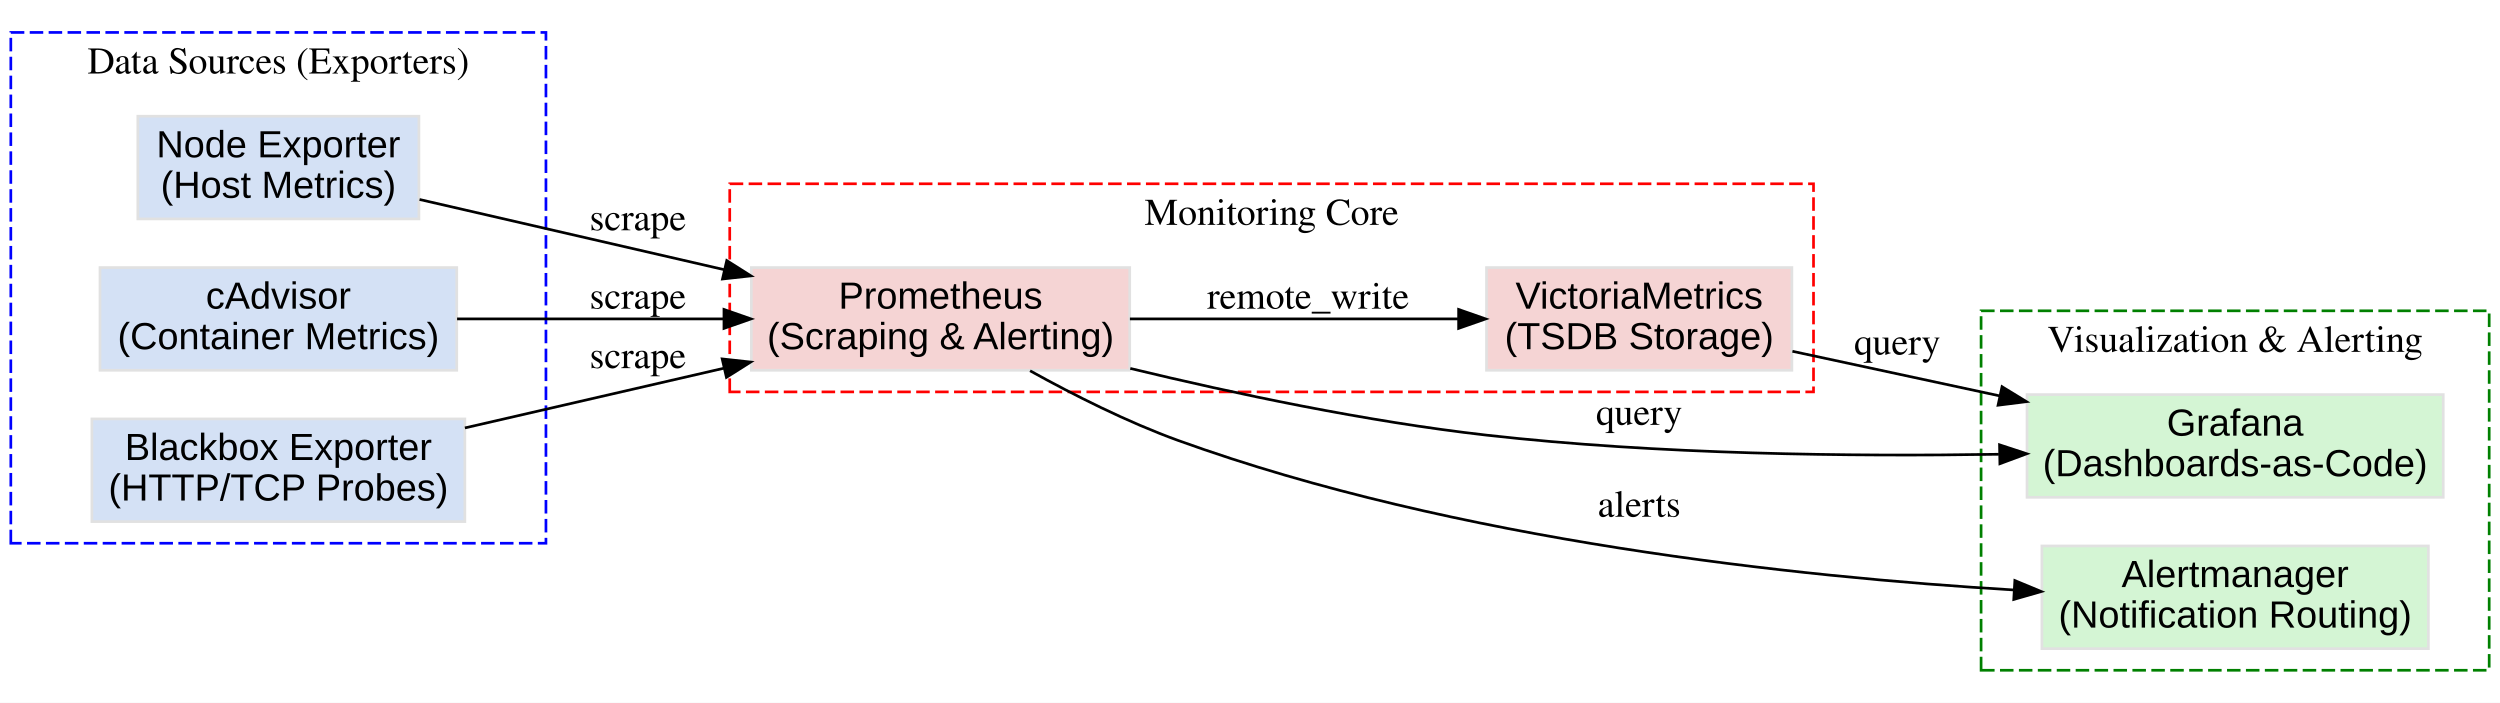
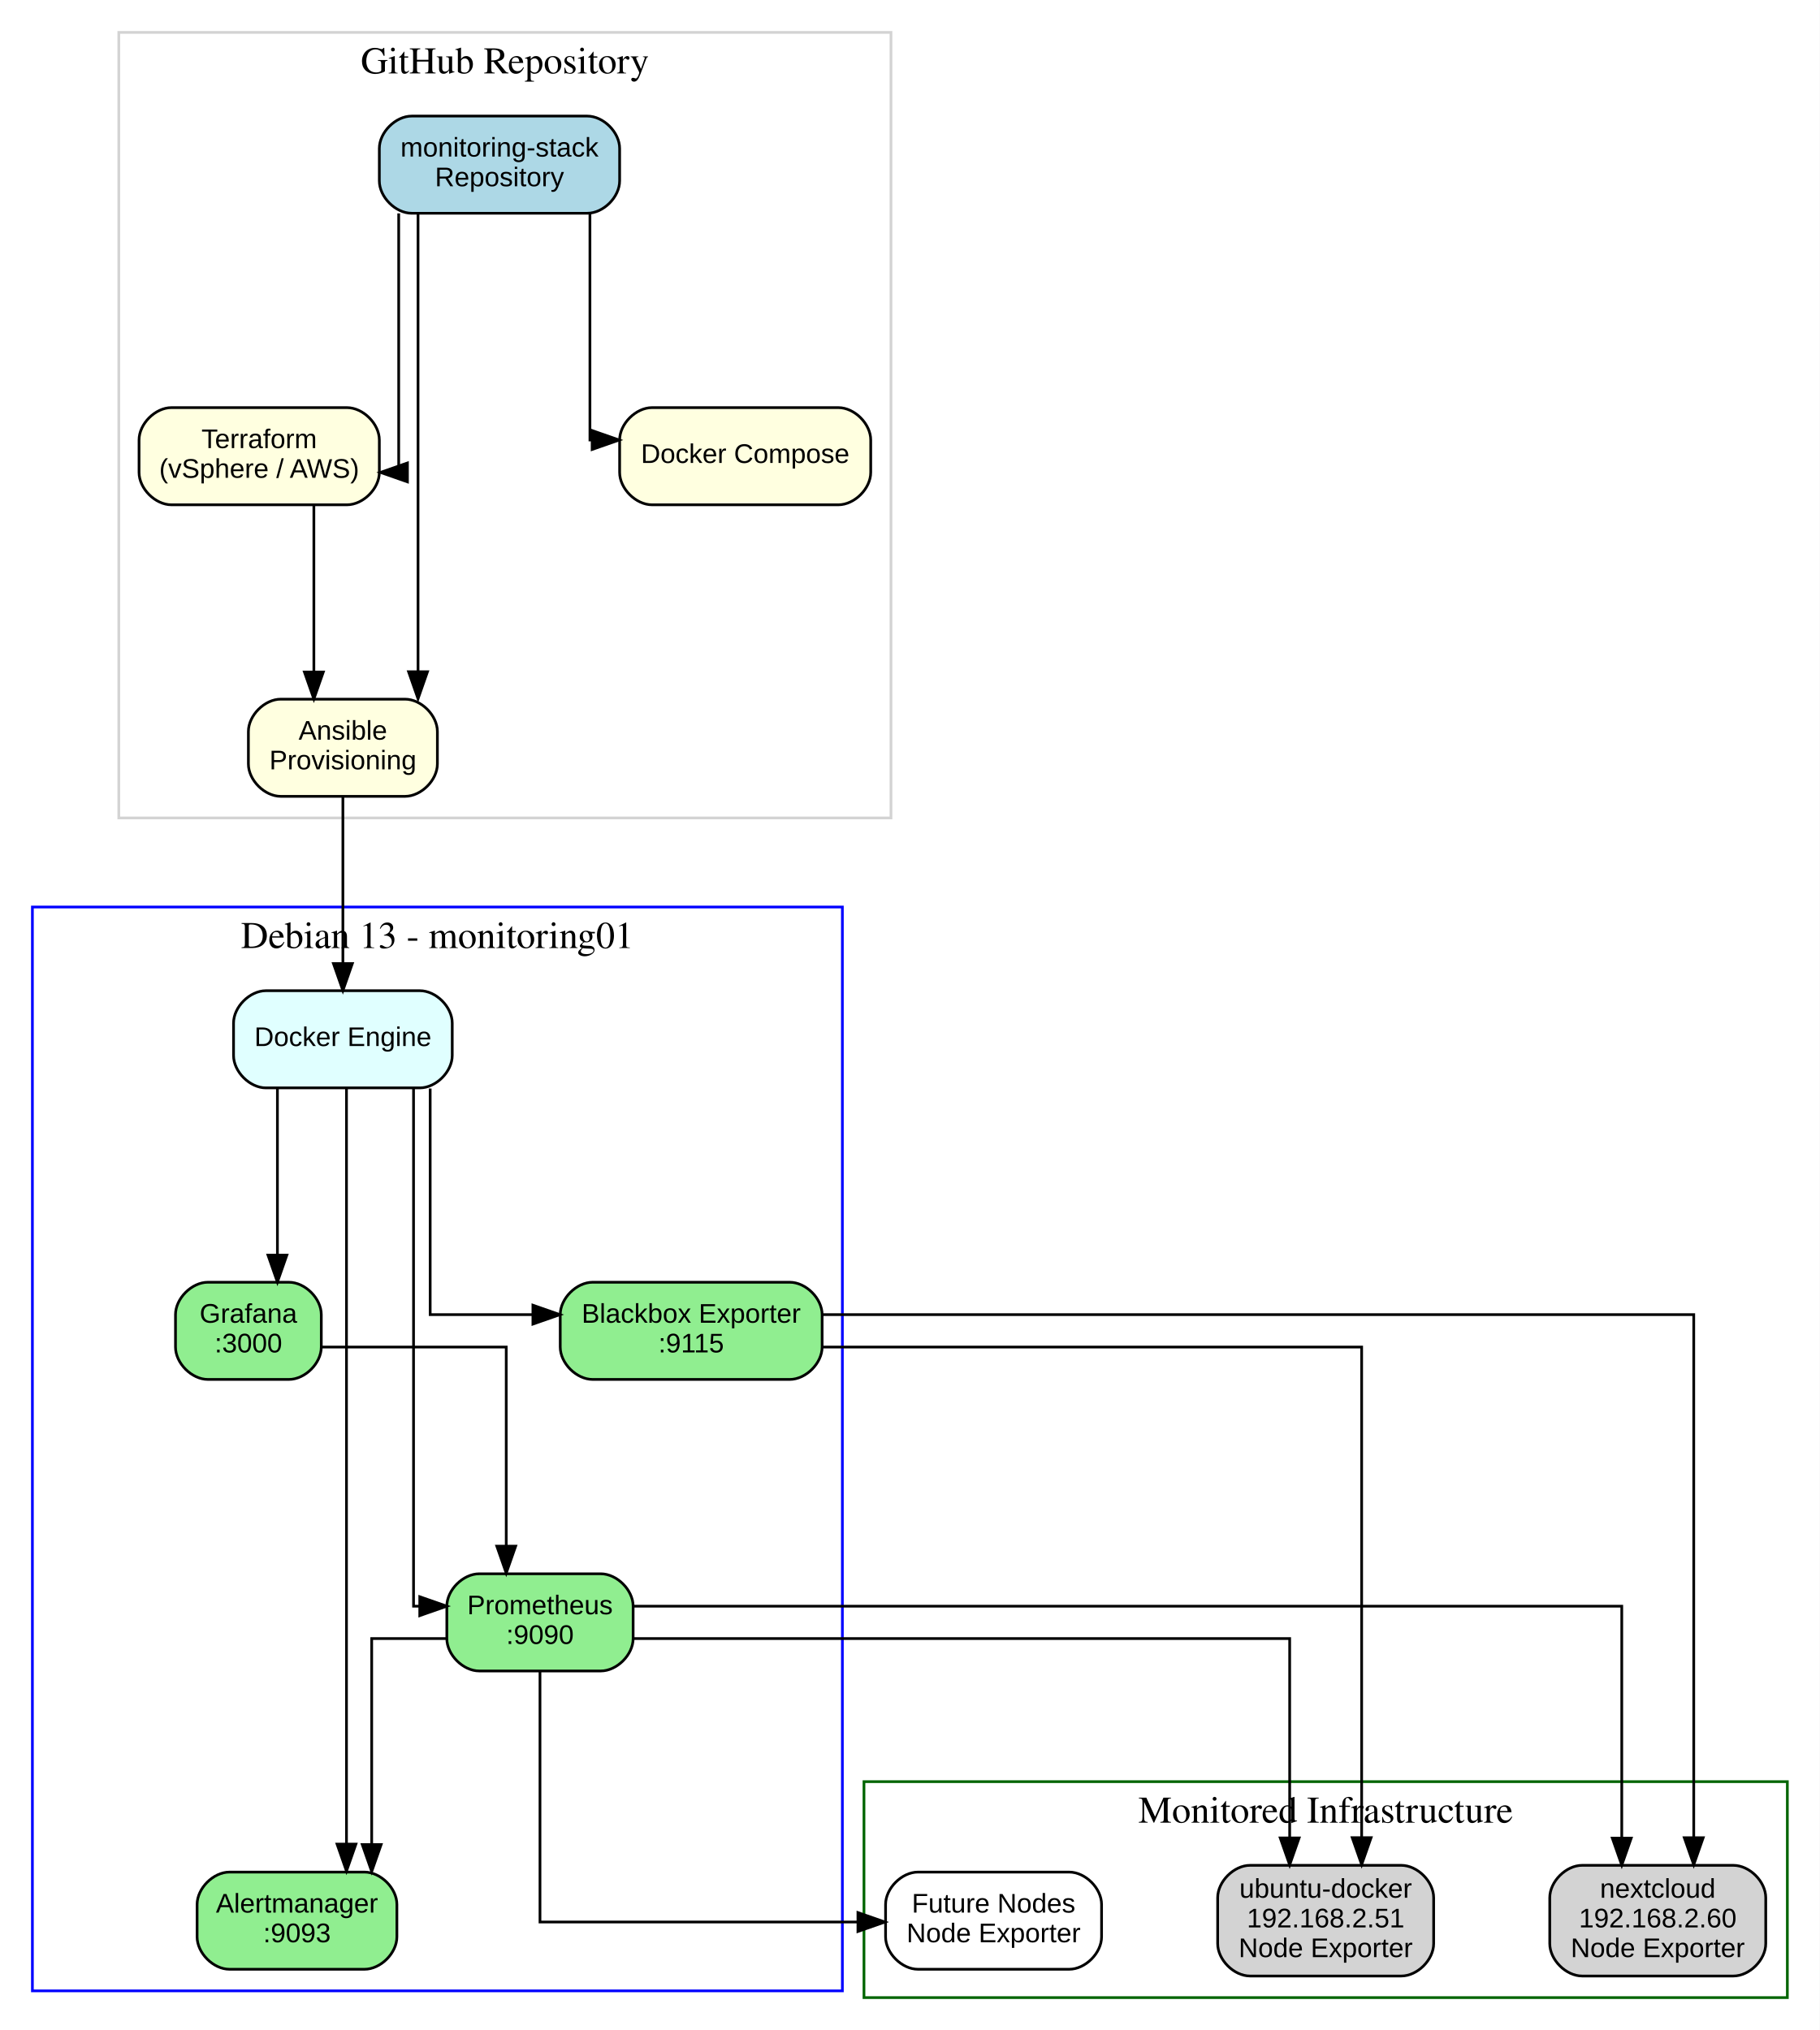
- <svg xmlns="http://www.w3.org/2000/svg" width="925pt" height="260pt" viewBox="0.00 0.00 925.00 260.00">
-   <g id="graph0" class="graph" transform="scale(1 1) rotate(0) translate(4 256)">
-     <polygon fill="white" stroke="transparent" points="-4,4 -4,-256 921,-256 921,4 -4,4" />
+ <svg xmlns="http://www.w3.org/2000/svg" width="674pt" height="752pt" viewBox="0.00 0.00 674.00 752.00">
+   <g id="graph0" class="graph" transform="scale(1 1) rotate(0) translate(4 748)">
+     <polygon fill="white" stroke="transparent" points="-4,4 -4,-748 670,-748 670,4 -4,4" />
    <g id="clust1" class="cluster">
-       <polygon fill="none" stroke="blue" stroke-dasharray="5,2" points="0,-55 0,-244 198,-244 198,-55 0,-55" />
-       <text text-anchor="middle" x="99" y="-228.8" font-family="Times,serif" font-size="14.00">Data Sources (Exporters)</text>
+       <polygon fill="white" stroke="lightgrey" points="40,-445 40,-736 326,-736 326,-445 40,-445" />
+       <text text-anchor="middle" x="183" y="-720.8" font-family="Times,serif" font-size="14.00">GitHub Repository</text>
    </g>
    <g id="clust2" class="cluster">
-       <polygon fill="none" stroke="red" stroke-dasharray="5,2" points="266,-111 266,-188 667,-188 667,-111 266,-111" />
-       <text text-anchor="middle" x="466.5" y="-172.8" font-family="Times,serif" font-size="14.00">Monitoring Core</text>
+       <polygon fill="white" stroke="blue" points="8,-10.5 8,-412 308,-412 308,-10.5 8,-10.5" />
+       <text text-anchor="middle" x="158" y="-396.8" font-family="Times,serif" font-size="14.00">Debian 13 - monitoring01</text>
    </g>
    <g id="clust3" class="cluster">
-       <polygon fill="none" stroke="green" stroke-dasharray="5,2" points="729,-8 729,-141 917,-141 917,-8 729,-8" />
-       <text text-anchor="middle" x="823" y="-125.8" font-family="Times,serif" font-size="14.00">Visualization &amp; Alerting</text>
+       <polygon fill="white" stroke="darkgreen" points="316,-8 316,-88 658,-88 658,-8 316,-8" />
+       <text text-anchor="middle" x="487" y="-72.8" font-family="Times,serif" font-size="14.00">Monitored Infrastructure</text>
    </g>
    <g id="node1" class="node">
-       <polygon fill="#d4e1f5" stroke="#e1e1e1" points="151,-213 47,-213 47,-175 151,-175 151,-213" />
-       <text text-anchor="middle" x="99" y="-197.8" font-family="Arial" font-size="14.00">Node Exporter</text>
-       <text text-anchor="middle" x="99" y="-182.8" font-family="Arial" font-size="14.00">(Host Metrics)</text>
+       <path fill="lightblue" stroke="black" d="M213.5,-705C213.5,-705 148.5,-705 148.5,-705 142.5,-705 136.5,-699 136.5,-693 136.5,-693 136.5,-681 136.5,-681 136.5,-675 142.5,-669 148.5,-669 148.5,-669 213.5,-669 213.5,-669 219.5,-669 225.5,-675 225.5,-681 225.5,-681 225.5,-693 225.5,-693 225.5,-699 219.5,-705 213.5,-705" />
+       <text text-anchor="middle" x="181" y="-690" font-family="Arial" font-size="10.00">monitoring-stack</text>
+       <text text-anchor="middle" x="181" y="-679" font-family="Arial" font-size="10.00">Repository</text>
+     </g>
+     <g id="node2" class="node">
+       <path fill="lightyellow" stroke="black" d="M124.5,-597C124.5,-597 59.5,-597 59.5,-597 53.5,-597 47.5,-591 47.5,-585 47.5,-585 47.5,-573 47.5,-573 47.5,-567 53.5,-561 59.5,-561 59.5,-561 124.5,-561 124.5,-561 130.5,-561 136.5,-567 136.5,-573 136.5,-573 136.5,-585 136.5,-585 136.5,-591 130.5,-597 124.5,-597" />
+       <text text-anchor="middle" x="92" y="-582" font-family="Arial" font-size="10.00">Terraform</text>
+       <text text-anchor="middle" x="92" y="-571" font-family="Arial" font-size="10.00">(vSphere / AWS)</text>
+     </g>
+     <g id="edge1" class="edge">
+       <path fill="none" stroke="black" d="M143.67,-668.94C143.67,-636.79 143.67,-573 143.67,-573 143.67,-573 142.99,-573 142.99,-573" />
+       <polygon fill="black" stroke="black" points="146.91,-569.5 136.91,-573 146.91,-576.5 146.91,-569.5" />
+     </g>
+     <g id="node3" class="node">
+       <path fill="lightyellow" stroke="black" d="M146,-489C146,-489 100,-489 100,-489 94,-489 88,-483 88,-477 88,-477 88,-465 88,-465 88,-459 94,-453 100,-453 100,-453 146,-453 146,-453 152,-453 158,-459 158,-465 158,-465 158,-477 158,-477 158,-483 152,-489 146,-489" />
+       <text text-anchor="middle" x="123" y="-474" font-family="Arial" font-size="10.00">Ansible</text>
+       <text text-anchor="middle" x="123" y="-463" font-family="Arial" font-size="10.00">Provisioning</text>
+     </g>
+     <g id="edge2" class="edge">
+       <path fill="none" stroke="black" d="M150.83,-668.96C150.83,-668.96 150.83,-499.15 150.83,-499.15" />
+       <polygon fill="black" stroke="black" points="154.33,-499.15 150.83,-489.15 147.33,-499.15 154.33,-499.15" />
    </g>
    <g id="node4" class="node">
-       <polygon fill="#f5d4d4" stroke="#e1e1e1" points="414,-157 274,-157 274,-119 414,-119 414,-157" />
-       <text text-anchor="middle" x="344" y="-141.8" font-family="Arial" font-size="14.00">Prometheus</text>
-       <text text-anchor="middle" x="344" y="-126.8" font-family="Arial" font-size="14.00">(Scraping &amp; Alerting)</text>
-     </g>
-     <g id="edge1" class="edge">
-       <path fill="none" stroke="black" d="M151.24,-182.19C183.96,-174.65 227.04,-164.72 264.08,-156.19" />
-       <polygon fill="black" stroke="black" points="264.9,-159.59 273.85,-153.93 263.32,-152.77 264.9,-159.59" />
-       <text text-anchor="middle" x="232" y="-170.8" font-family="Times,serif" font-size="14.00">scrape</text>
-     </g>
-     <g id="node2" class="node">
-       <polygon fill="#d4e1f5" stroke="#e1e1e1" points="165,-157 33,-157 33,-119 165,-119 165,-157" />
-       <text text-anchor="middle" x="99" y="-141.8" font-family="Arial" font-size="14.00">cAdvisor</text>
-       <text text-anchor="middle" x="99" y="-126.8" font-family="Arial" font-size="14.00">(Container Metrics)</text>
-     </g>
-     <g id="edge2" class="edge">
-       <path fill="none" stroke="black" d="M165.12,-138C195.44,-138 231.78,-138 263.68,-138" />
-       <polygon fill="black" stroke="black" points="263.87,-141.5 273.87,-138 263.87,-134.5 263.87,-141.5" />
-       <text text-anchor="middle" x="232" y="-141.8" font-family="Times,serif" font-size="14.00">scrape</text>
-     </g>
-     <g id="node3" class="node">
-       <polygon fill="#d4e1f5" stroke="#e1e1e1" points="168,-101 30,-101 30,-63 168,-63 168,-101" />
-       <text text-anchor="middle" x="99" y="-85.8" font-family="Arial" font-size="14.00">Blackbox Exporter</text>
-       <text text-anchor="middle" x="99" y="-70.8" font-family="Arial" font-size="14.00">(HTTP/TCP Probes)</text>
+       <path fill="lightyellow" stroke="black" d="M306.5,-597C306.5,-597 237.5,-597 237.5,-597 231.5,-597 225.5,-591 225.5,-585 225.5,-585 225.5,-573 225.5,-573 225.5,-567 231.5,-561 237.5,-561 237.5,-561 306.5,-561 306.5,-561 312.5,-561 318.5,-567 318.5,-573 318.5,-573 318.5,-585 318.5,-585 318.5,-591 312.5,-597 306.5,-597" />
+       <text text-anchor="middle" x="272" y="-576.5" font-family="Arial" font-size="10.00">Docker Compose</text>
    </g>
    <g id="edge3" class="edge">
-       <path fill="none" stroke="black" d="M168.01,-97.67C197.79,-104.53 232.91,-112.63 263.85,-119.76" />
-       <polygon fill="black" stroke="black" points="263.21,-123.2 273.74,-122.04 264.78,-116.38 263.21,-123.2" />
-       <text text-anchor="middle" x="232" y="-119.8" font-family="Times,serif" font-size="14.00">scrape</text>
+       <path fill="none" stroke="black" d="M214.5,-668.76C214.5,-639.43 214.5,-585 214.5,-585 214.5,-585 215.58,-585 215.58,-585" />
+       <polygon fill="black" stroke="black" points="215.32,-588.5 225.32,-585 215.32,-581.5 215.32,-588.5" />
+     </g>
+     <g id="edge8" class="edge">
+       <path fill="none" stroke="black" d="M112.25,-560.68C112.25,-560.68 112.25,-499.05 112.25,-499.05" />
+       <polygon fill="black" stroke="black" points="115.75,-499.05 112.25,-489.05 108.75,-499.05 115.75,-499.05" />
    </g>
    <g id="node5" class="node">
-       <polygon fill="#f5d4d4" stroke="#e1e1e1" points="659,-157 546,-157 546,-119 659,-119 659,-157" />
-       <text text-anchor="middle" x="602.5" y="-141.8" font-family="Arial" font-size="14.00">VictoriaMetrics</text>
-       <text text-anchor="middle" x="602.5" y="-126.8" font-family="Arial" font-size="14.00">(TSDB Storage)</text>
+       <path fill="lightcyan" stroke="black" d="M151.5,-381C151.5,-381 94.5,-381 94.5,-381 88.5,-381 82.5,-375 82.5,-369 82.5,-369 82.5,-357 82.5,-357 82.5,-351 88.5,-345 94.5,-345 94.5,-345 151.5,-345 151.5,-345 157.5,-345 163.5,-351 163.5,-357 163.5,-357 163.5,-369 163.5,-369 163.5,-375 157.5,-381 151.5,-381" />
+       <text text-anchor="middle" x="123" y="-360.5" font-family="Arial" font-size="10.00">Docker Engine</text>
+     </g>
+     <g id="edge9" class="edge">
+       <path fill="none" stroke="black" d="M123,-452.68C123,-452.68 123,-391.05 123,-391.05" />
+       <polygon fill="black" stroke="black" points="126.5,-391.05 123,-381.05 119.5,-391.05 126.5,-391.05" />
+     </g>
+     <g id="node6" class="node">
+       <path fill="lightgreen" stroke="black" d="M103,-273C103,-273 73,-273 73,-273 67,-273 61,-267 61,-261 61,-261 61,-249 61,-249 61,-243 67,-237 73,-237 73,-237 103,-237 103,-237 109,-237 115,-243 115,-249 115,-249 115,-261 115,-261 115,-267 109,-273 103,-273" />
+       <text text-anchor="middle" x="88" y="-258" font-family="Arial" font-size="10.00">Grafana</text>
+       <text text-anchor="middle" x="88" y="-247" font-family="Arial" font-size="10.00">:3000</text>
    </g>
    <g id="edge4" class="edge">
-       <path fill="none" stroke="black" d="M414.07,-138C451.78,-138 498.23,-138 535.45,-138" />
-       <polygon fill="black" stroke="black" points="535.69,-141.5 545.69,-138 535.69,-134.5 535.69,-141.5" />
-       <text text-anchor="middle" x="480" y="-141.8" font-family="Times,serif" font-size="14.00">remote_write</text>
+       <path fill="none" stroke="black" d="M98.75,-344.68C98.75,-344.68 98.75,-283.05 98.75,-283.05" />
+       <polygon fill="black" stroke="black" points="102.25,-283.05 98.75,-273.05 95.25,-283.05 102.25,-283.05" />
    </g>
-     <g id="node6" class="node">
-       <polygon fill="#d4f5d4" stroke="#e1e1e1" points="900,-110 746,-110 746,-72 900,-72 900,-110" />
-       <text text-anchor="middle" x="823" y="-94.8" font-family="Arial" font-size="14.00">Grafana</text>
-       <text text-anchor="middle" x="823" y="-79.8" font-family="Arial" font-size="14.00">(Dashboards-as-Code)</text>
+     <g id="node7" class="node">
+       <path fill="lightgreen" stroke="black" d="M218.5,-165C218.5,-165 173.5,-165 173.5,-165 167.5,-165 161.5,-159 161.5,-153 161.5,-153 161.5,-141 161.5,-141 161.5,-135 167.5,-129 173.5,-129 173.5,-129 218.5,-129 218.5,-129 224.5,-129 230.5,-135 230.5,-141 230.5,-141 230.5,-153 230.5,-153 230.5,-159 224.5,-165 218.5,-165" />
+       <text text-anchor="middle" x="196" y="-150" font-family="Arial" font-size="10.00">Prometheus</text>
+       <text text-anchor="middle" x="196" y="-139" font-family="Arial" font-size="10.00">:9090</text>
+     </g>
+     <g id="edge5" class="edge">
+       <path fill="none" stroke="black" d="M149.17,-344.73C149.17,-293.64 149.17,-153 149.17,-153 149.17,-153 151.47,-153 151.47,-153" />
+       <polygon fill="black" stroke="black" points="151.47,-156.5 161.47,-153 151.47,-149.5 151.47,-156.5" />
+     </g>
+     <g id="node8" class="node">
+       <path fill="lightgreen" stroke="black" d="M131,-54.5C131,-54.5 81,-54.5 81,-54.5 75,-54.5 69,-48.5 69,-42.5 69,-42.5 69,-30.5 69,-30.5 69,-24.5 75,-18.5 81,-18.5 81,-18.5 131,-18.5 131,-18.5 137,-18.5 143,-24.5 143,-30.5 143,-30.5 143,-42.5 143,-42.5 143,-48.5 137,-54.5 131,-54.5" />
+       <text text-anchor="middle" x="106" y="-39.5" font-family="Arial" font-size="10.00">Alertmanager</text>
+       <text text-anchor="middle" x="106" y="-28.5" font-family="Arial" font-size="10.00">:9093</text>
+     </g>
+     <g id="edge6" class="edge">
+       <path fill="none" stroke="black" d="M124.33,-344.98C124.33,-344.98 124.33,-64.87 124.33,-64.87" />
+       <polygon fill="black" stroke="black" points="127.83,-64.87 124.33,-54.87 120.83,-64.87 127.83,-64.87" />
+     </g>
+     <g id="node9" class="node">
+       <path fill="lightgreen" stroke="black" d="M288.5,-273C288.5,-273 215.5,-273 215.5,-273 209.5,-273 203.5,-267 203.5,-261 203.5,-261 203.5,-249 203.5,-249 203.5,-243 209.5,-237 215.5,-237 215.5,-237 288.5,-237 288.5,-237 294.5,-237 300.5,-243 300.5,-249 300.5,-249 300.5,-261 300.5,-261 300.5,-267 294.5,-273 288.5,-273" />
+       <text text-anchor="middle" x="252" y="-258" font-family="Arial" font-size="10.00">Blackbox Exporter</text>
+       <text text-anchor="middle" x="252" y="-247" font-family="Arial" font-size="10.00">:9115</text>
    </g>
    <g id="edge7" class="edge">
-       <path fill="none" stroke="black" d="M414.21,-119.68C452.71,-110.38 501.68,-100.01 546,-95 609.19,-87.85 681.03,-87.04 735.57,-87.92" />
-       <polygon fill="black" stroke="black" points="735.83,-91.42 745.89,-88.11 735.96,-84.42 735.83,-91.42" />
-       <text text-anchor="middle" x="602.5" y="-98.8" font-family="Times,serif" font-size="14.00">query</text>
+       <path fill="none" stroke="black" d="M155.33,-344.76C155.33,-315.43 155.33,-261 155.33,-261 155.33,-261 193.38,-261 193.38,-261" />
+       <polygon fill="black" stroke="black" points="193.38,-264.5 203.38,-261 193.38,-257.5 193.38,-264.5" />
    </g>
-     <g id="node7" class="node">
-       <polygon fill="#d4f5d4" stroke="#e1e1e1" points="894.5,-54 751.5,-54 751.5,-16 894.5,-16 894.5,-54" />
-       <text text-anchor="middle" x="823" y="-38.8" font-family="Arial" font-size="14.00">Alertmanager</text>
-       <text text-anchor="middle" x="823" y="-23.8" font-family="Arial" font-size="14.00">(Notification Routing)</text>
+     <g id="edge13" class="edge">
+       <path fill="none" stroke="black" d="M115.11,-249C143.35,-249 183.5,-249 183.5,-249 183.5,-249 183.5,-175.24 183.5,-175.24" />
+       <polygon fill="black" stroke="black" points="187,-175.24 183.5,-165.24 180,-175.24 187,-175.24" />
    </g>
-     <g id="edge5" class="edge">
-       <path fill="none" stroke="black" d="M377.13,-118.81C393.17,-109.91 413.13,-99.82 432,-93 534.64,-55.93 660.7,-42.53 741.2,-37.71" />
-       <polygon fill="black" stroke="black" points="741.49,-41.2 751.27,-37.13 741.09,-34.21 741.49,-41.2" />
-       <text text-anchor="middle" x="602.5" y="-64.8" font-family="Times,serif" font-size="14.00">alerts</text>
+     <g id="edge14" class="edge">
+       <path fill="none" stroke="black" d="M161.19,-141C146.91,-141 133.67,-141 133.67,-141 133.67,-141 133.67,-64.7 133.67,-64.7" />
+       <polygon fill="black" stroke="black" points="137.17,-64.7 133.67,-54.7 130.17,-64.7 137.17,-64.7" />
    </g>
-     <g id="edge6" class="edge">
-       <path fill="none" stroke="black" d="M659.2,-126.02C682.52,-121 710.17,-115.06 735.99,-109.5" />
-       <polygon fill="black" stroke="black" points="736.75,-112.92 745.79,-107.39 735.28,-106.07 736.75,-112.92" />
-       <text text-anchor="middle" x="698" y="-124.8" font-family="Times,serif" font-size="14.00">query</text>
+     <g id="node10" class="node">
+       <path fill="lightgrey" stroke="black" d="M515,-57C515,-57 459,-57 459,-57 453,-57 447,-51 447,-45 447,-45 447,-28 447,-28 447,-22 453,-16 459,-16 459,-16 515,-16 515,-16 521,-16 527,-22 527,-28 527,-28 527,-45 527,-45 527,-51 521,-57 515,-57" />
+       <text text-anchor="middle" x="487" y="-45" font-family="Arial" font-size="10.00">ubuntu-docker</text>
+       <text text-anchor="middle" x="487" y="-34" font-family="Arial" font-size="10.00">192.168.2.51</text>
+       <text text-anchor="middle" x="487" y="-23" font-family="Arial" font-size="10.00">Node Exporter</text>
+     </g>
+     <g id="edge10" class="edge">
+       <path fill="none" stroke="black" d="M230.61,-141C305.04,-141 473.67,-141 473.67,-141 473.67,-141 473.67,-67.15 473.67,-67.15" />
+       <polygon fill="black" stroke="black" points="477.17,-67.15 473.67,-57.15 470.17,-67.15 477.17,-67.15" />
+     </g>
+     <g id="node11" class="node">
+       <path fill="lightgrey" stroke="black" d="M638,-57C638,-57 582,-57 582,-57 576,-57 570,-51 570,-45 570,-45 570,-28 570,-28 570,-22 576,-16 582,-16 582,-16 638,-16 638,-16 644,-16 650,-22 650,-28 650,-28 650,-45 650,-45 650,-51 644,-57 638,-57" />
+       <text text-anchor="middle" x="610" y="-45" font-family="Arial" font-size="10.00">nextcloud</text>
+       <text text-anchor="middle" x="610" y="-34" font-family="Arial" font-size="10.00">192.168.2.60</text>
+       <text text-anchor="middle" x="610" y="-23" font-family="Arial" font-size="10.00">Node Exporter</text>
+     </g>
+     <g id="edge11" class="edge">
+       <path fill="none" stroke="black" d="M230.51,-153C327.69,-153 596.67,-153 596.67,-153 596.67,-153 596.67,-67.06 596.67,-67.06" />
+       <polygon fill="black" stroke="black" points="600.17,-67.06 596.67,-57.06 593.17,-67.06 600.17,-67.06" />
+     </g>
+     <g id="node12" class="node">
+       <path fill="white" stroke="black" d="M392,-54.5C392,-54.5 336,-54.5 336,-54.5 330,-54.5 324,-48.5 324,-42.5 324,-42.5 324,-30.5 324,-30.5 324,-24.5 330,-18.5 336,-18.5 336,-18.5 392,-18.5 392,-18.5 398,-18.5 404,-24.5 404,-30.5 404,-30.5 404,-42.5 404,-42.5 404,-48.5 398,-54.5 392,-54.5" />
+       <text text-anchor="middle" x="364" y="-39.5" font-family="Arial" font-size="10.00">Future Nodes</text>
+       <text text-anchor="middle" x="364" y="-28.5" font-family="Arial" font-size="10.00">Node Exporter</text>
+     </g>
+     <g id="edge12" class="edge">
+       <path fill="none" stroke="black" d="M196,-128.67C196,-97.14 196,-36 196,-36 196,-36 313.76,-36 313.76,-36" />
+       <polygon fill="black" stroke="black" points="313.76,-39.5 323.76,-36 313.76,-32.5 313.76,-39.5" />
+     </g>
+     <g id="edge15" class="edge">
+       <path fill="none" stroke="black" d="M300.77,-249C373.09,-249 500.33,-249 500.33,-249 500.33,-249 500.33,-67.26 500.33,-67.26" />
+       <polygon fill="black" stroke="black" points="503.83,-67.26 500.33,-57.26 496.83,-67.26 503.83,-67.26" />
+     </g>
+     <g id="edge16" class="edge">
+       <path fill="none" stroke="black" d="M300.55,-261C401.2,-261 623.33,-261 623.33,-261 623.33,-261 623.33,-67.22 623.33,-67.22" />
+       <polygon fill="black" stroke="black" points="626.83,-67.22 623.33,-57.22 619.83,-67.22 626.83,-67.22" />
    </g>
  </g>
</svg>
